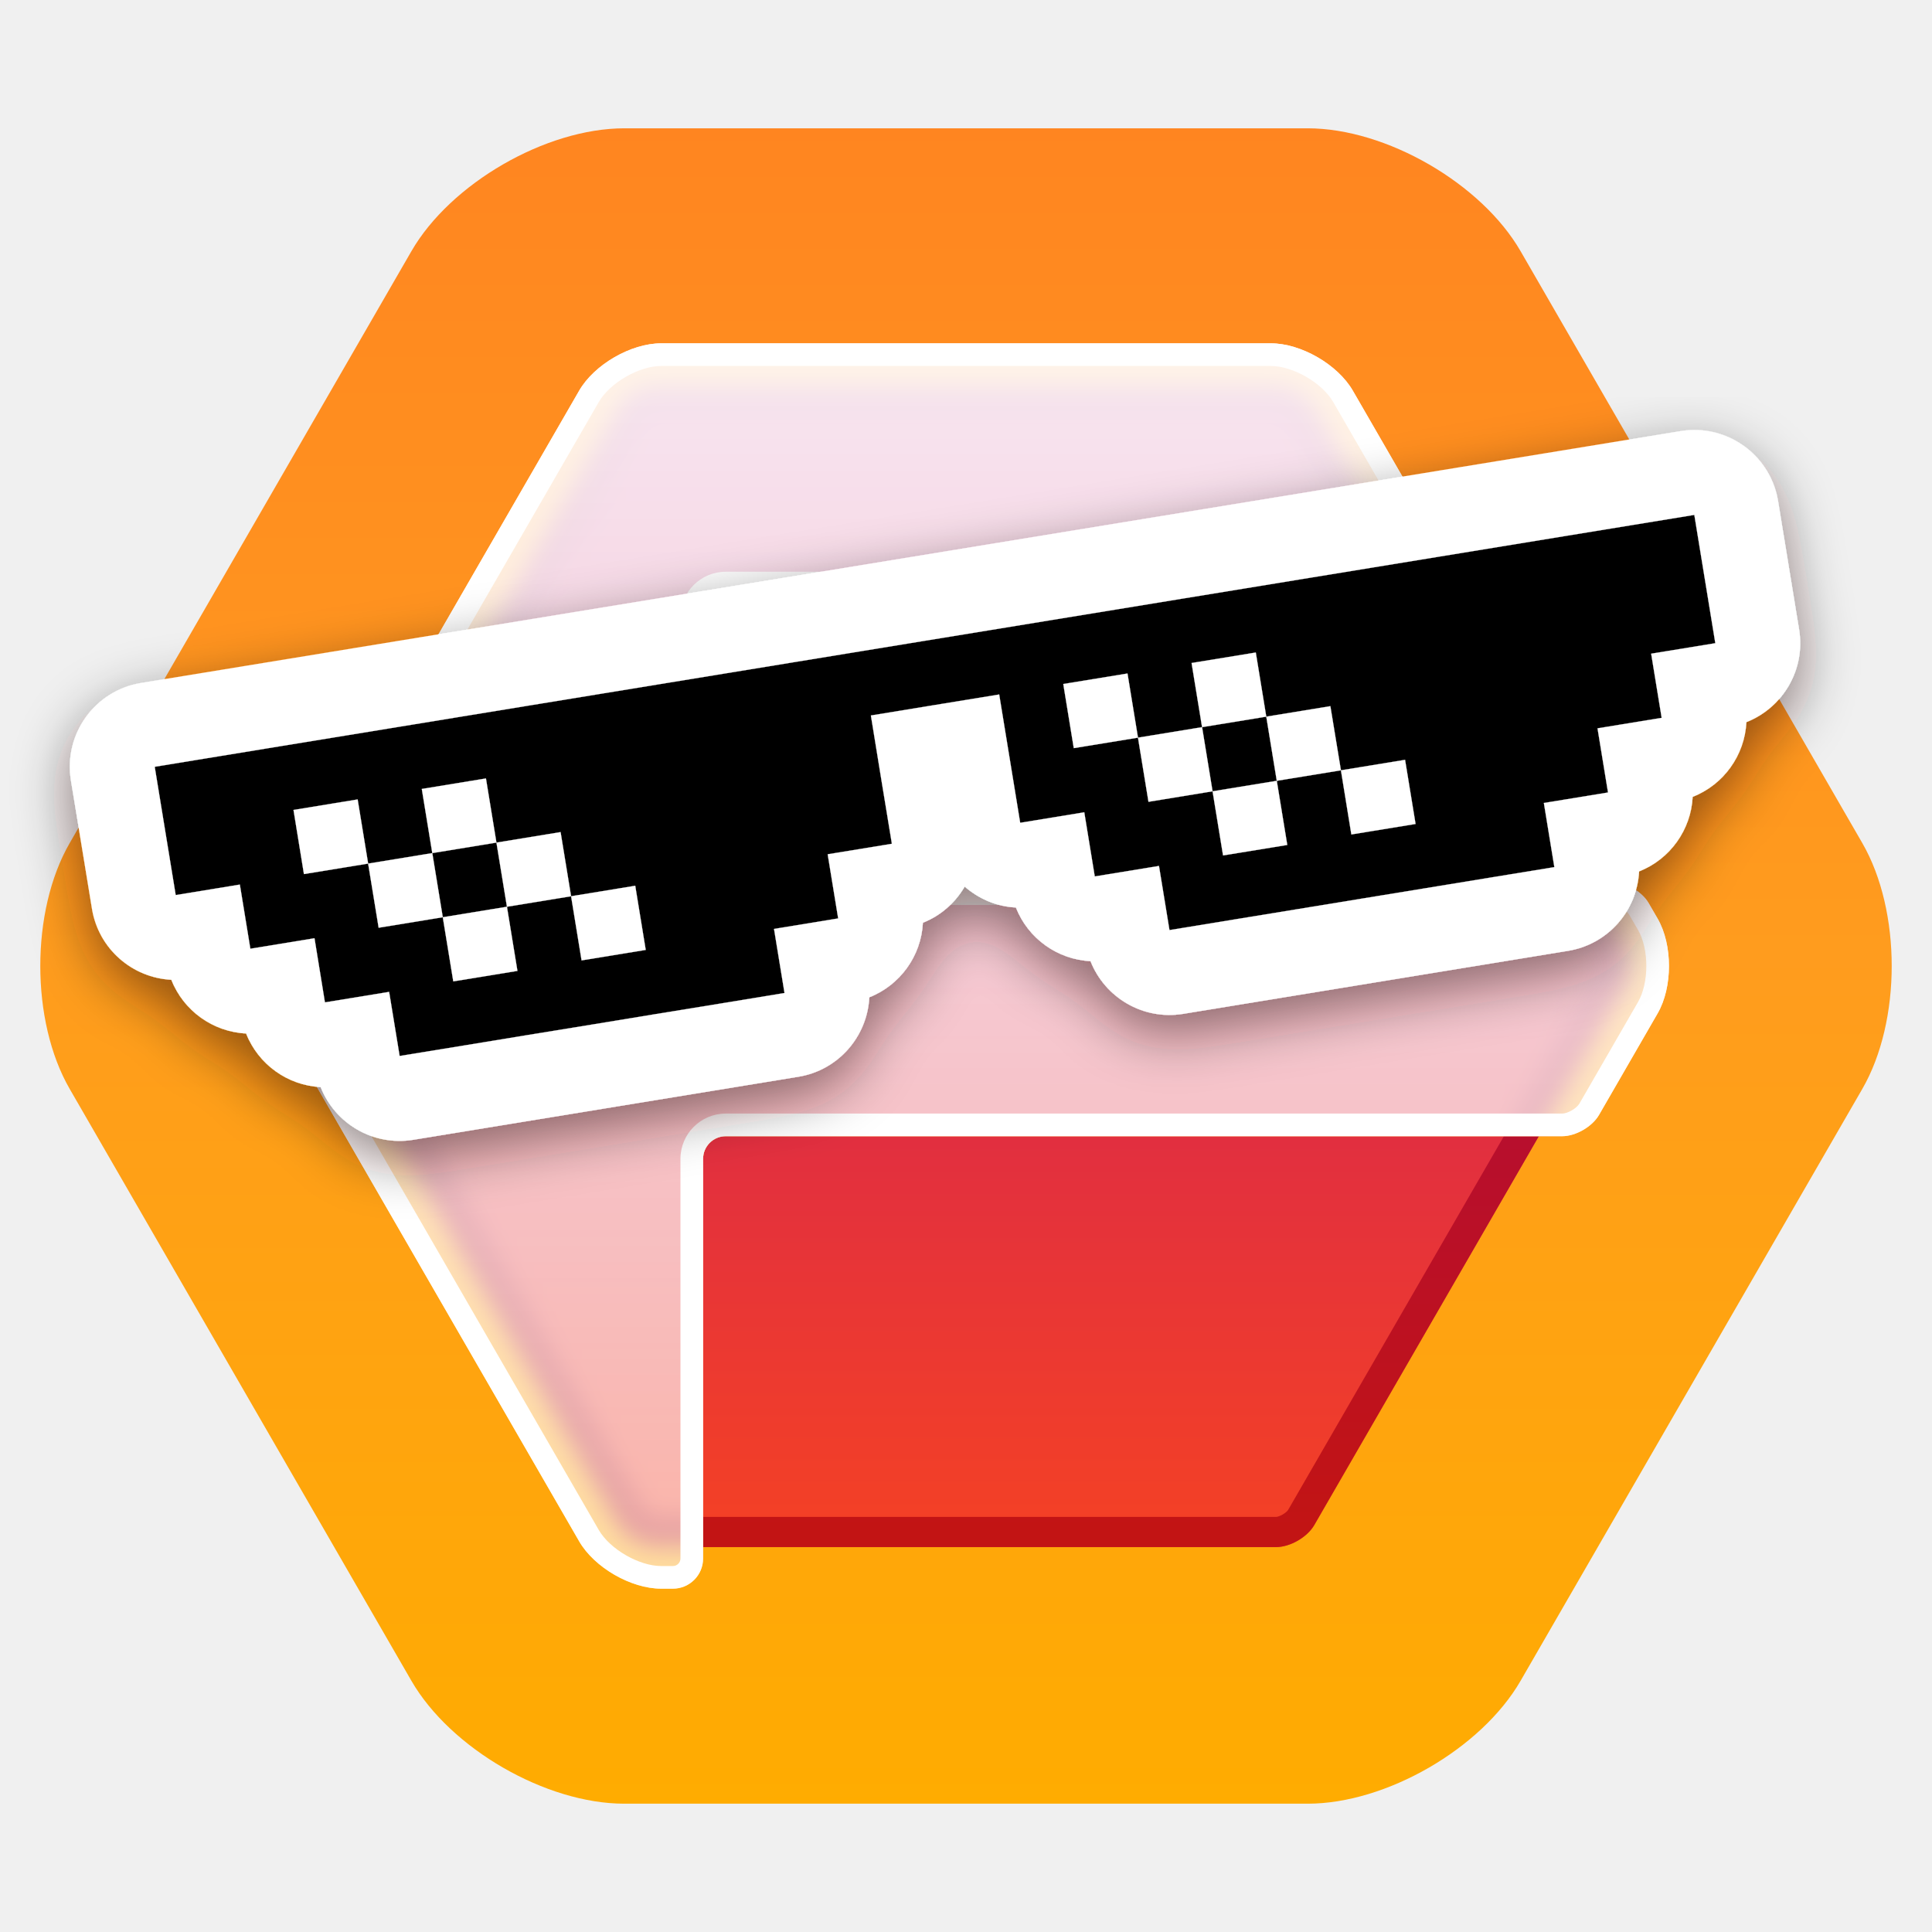
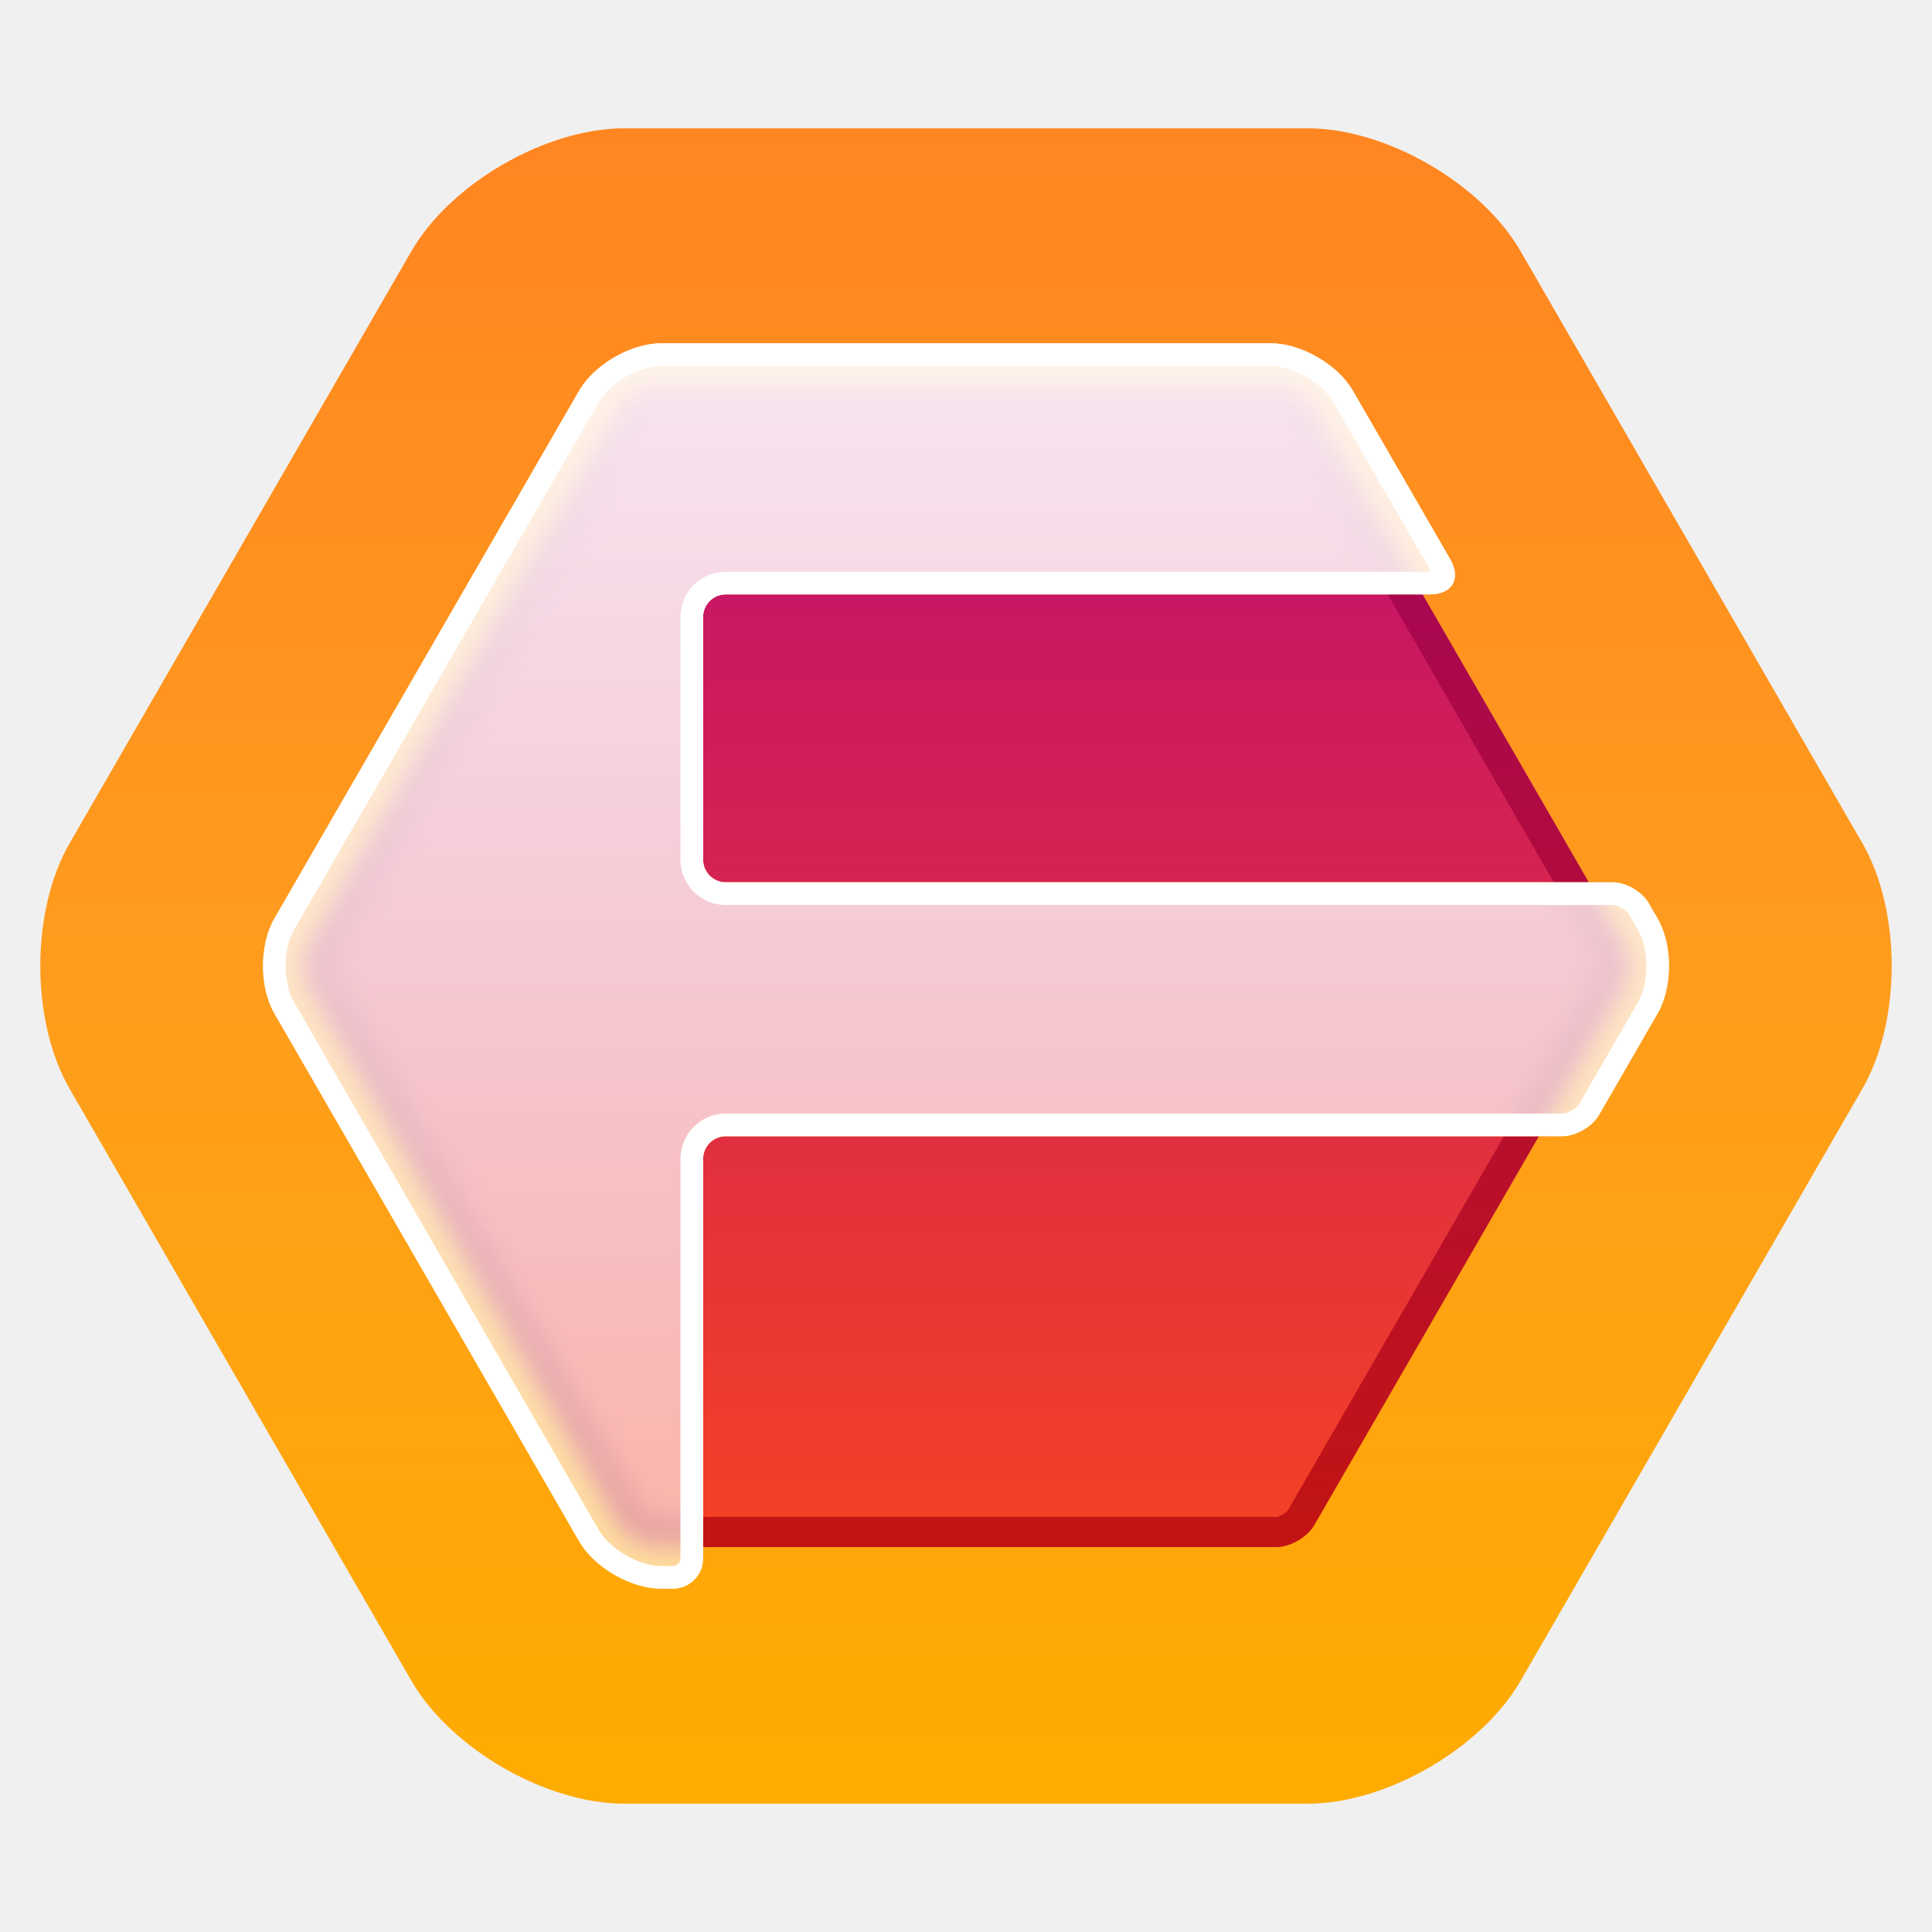
<svg xmlns="http://www.w3.org/2000/svg" xmlns:xlink="http://www.w3.org/1999/xlink" height="100%" stroke-miterlimit="10" style="fill-rule:nonzero;clip-rule:evenodd;stroke-linecap:round;stroke-linejoin:round;" version="1.1" viewBox="0 0 1024 1024" width="100%" xml:space="preserve">
  <defs>
    <linearGradient gradientTransform="matrix(0.446181 886.661 -886.661 0.446181 512.121 69.0755)" gradientUnits="userSpaceOnUse" id="LinearGradient" x1="0" x2="1" y1="0" y2="0">
      <stop offset="0" stop-color="#ff8520" />
      <stop offset="0.492" stop-color="#ff9c1e" />
      <stop offset="1" stop-color="#ffac00" />
    </linearGradient>
    <linearGradient gradientTransform="matrix(1.60943e-11 608.372 -608.372 1.60607e-11 517.124 205.497)" gradientUnits="userSpaceOnUse" id="LinearGradient_2" x1="0" x2="1" y1="0" y2="0">
      <stop offset="0" stop-color="#bf0d71" />
      <stop offset="1" stop-color="#f44125" />
    </linearGradient>
    <linearGradient gradientTransform="matrix(-0.818397 604.796 -604.796 -0.818397 519.727 203.966)" gradientUnits="userSpaceOnUse" id="LinearGradient_3" x1="0" x2="1" y1="0" y2="0">
      <stop offset="0" stop-color="#a3045e" />
      <stop offset="1" stop-color="#c21414" />
    </linearGradient>
    <path d="M350.406 181.969C334.411 181.969 314.967 193.21 306.969 207.062L145.406 486.906C137.408 500.759 137.408 523.241 145.406 537.094L306.969 816.938C314.967 830.79 334.41 842.031 350.406 842.031L356.656 842.031C365.493 842.031 372.656 834.868 372.656 826.031L372.656 614.219C372.656 607.591 378.029 602.219 384.656 602.219L827.969 602.219C835.118 602.219 843.793 597.238 847.438 591.062L878.594 537.094C886.592 523.241 886.592 500.759 878.594 486.906L873.813 478.656C870.308 472.587 861.79 467.656 854.781 467.656L384.656 467.656C378.029 467.656 372.656 462.284 372.656 455.656L372.656 327.031C372.656 320.404 378.029 315.031 384.656 315.031L757.875 315.031C769.738 315.031 774.561 306.707 768.656 296.438L717.031 207.062C709.033 193.21 689.589 181.969 673.594 181.969L350.406 181.969Z" id="Fill" />
    <linearGradient gradientTransform="matrix(-7.48863 883.642 -883.642 -7.48863 514.684 74.5598)" gradientUnits="userSpaceOnUse" id="LinearGradient_4" x1="0" x2="1" y1="0" y2="0">
      <stop offset="0" stop-color="#ff8520" />
      <stop offset="0.492" stop-color="#ff9c1e" />
      <stop offset="1" stop-color="#ffac00" />
    </linearGradient>
    <filter color-interpolation-filters="sRGB" filterUnits="userSpaceOnUse" height="646.005" id="Filter" width="733.411" x="145.295" y="188.997">
      <feGaussianBlur in="SourceGraphic" result="Blur" stdDeviation="6" />
    </filter>
    <linearGradient gradientTransform="matrix(1.60451e-11 608.372 -608.372 1.58902e-11 517.124 205.497)" gradientUnits="userSpaceOnUse" id="LinearGradient_5" x1="0" x2="1" y1="0" y2="0">
      <stop offset="0" stop-color="#bf0d71" />
      <stop offset="1" stop-color="#f44125" />
    </linearGradient>
    <linearGradient gradientTransform="matrix(-0.818397 604.796 -604.796 -0.818397 519.727 203.966)" gradientUnits="userSpaceOnUse" id="LinearGradient_6" x1="0" x2="1" y1="0" y2="0">
      <stop offset="0" stop-color="#a3045e" />
      <stop offset="1" stop-color="#c21414" />
    </linearGradient>
    <linearGradient gradientTransform="matrix(-7.63833e-14 657.55 -657.55 -1.13687e-13 518.397 179.696)" gradientUnits="userSpaceOnUse" id="LinearGradient_7" x1="0" x2="1" y1="0" y2="0">
      <stop offset="0" stop-color="#ffffff" stop-opacity="0.9" />
      <stop offset="1" stop-color="#ffffff" stop-opacity="0.6" />
    </linearGradient>
-     <filter color-interpolation-filters="sRGB" filterUnits="userSpaceOnUse" height="451.817" id="Filter_2" width="992.163" x="-0.5" y="200.402">
-       <feDropShadow dx="-4.37114e-07" dy="10" flood-color="#280b00" flood-opacity="0.499" in="SourceGraphic" result="Shadow" stdDeviation="15" />
-     </filter>
  </defs>
-   <clipPath id="ArtboardFrame">
-     <rect height="1024" width="1024" x="0" y="0" />
-   </clipPath>
-   <g clip-path="url(#ArtboardFrame)" id="レイヤー-1">
+   <g id="レイヤー-1">
    <path d="M330.888 68.008L693.112 68.008C734.659 68.008 785.179 97.176 805.952 133.156L987.064 446.852C1007.84 482.832 1007.84 541.168 987.064 577.148L805.952 890.844C785.179 926.824 734.659 955.992 693.112 955.992L330.888 955.992C289.341 955.992 238.821 926.824 218.048 890.844L36.936 577.148C16.163 541.168 16.163 482.832 36.936 446.852L218.048 133.156C238.821 97.176 289.341 68.008 330.888 68.008Z" fill="url(#LinearGradient)" fill-rule="nonzero" opacity="1" stroke="none" />
    <path d="M384.656 315.031C378.029 315.031 372.656 320.404 372.656 327.031L372.656 455.656C372.656 462.284 378.029 467.656 384.656 467.656L842.062 467.656L753.938 315.031L384.656 315.031ZM384.656 602.219C378.029 602.219 372.656 607.591 372.656 614.219L372.656 820L676.312 820C683.776 820 692.862 814.777 696.594 808.312L815.594 602.219L384.656 602.219Z" fill="url(#LinearGradient_2)" fill-rule="nonzero" opacity="1" stroke="none" />
    <path d="M735.469 315.031L823.563 467.656L842.062 467.656L753.938 315.031L735.469 315.031ZM797.094 602.219L682.719 800.312C682.404 800.858 681.32 801.866 679.844 802.719C678.367 803.571 676.943 804 676.312 804L372.656 804L372.656 820L676.312 820C683.776 820 692.862 814.776 696.594 808.312L815.594 602.219L797.094 602.219Z" fill="url(#LinearGradient_3)" fill-rule="nonzero" opacity="1" stroke="none" />
    <g opacity="1">
      <use fill="url(#LinearGradient_4)" fill-rule="nonzero" opacity="1" stroke="none" xlink:href="#Fill" />
      <clipPath clip-rule="nonzero" id="ClipPath">
        <use xlink:href="#Fill" />
      </clipPath>
      <g clip-path="url(#ClipPath)">
        <g filter="url(#Filter)" opacity="1">
          <path d="M696.583 215.701L860.894 500.296C864.625 506.76 864.626 517.24 860.894 523.704L696.583 808.299C692.851 814.763 683.775 820.003 676.311 820.003L347.689 820.003C340.225 820.003 331.149 814.763 327.417 808.299L163.106 523.704C159.375 517.24 159.374 506.76 163.106 500.296L327.417 215.701C331.149 209.237 340.225 203.997 347.689 203.997L676.311 203.997C683.775 203.997 692.851 209.237 696.583 215.701Z" fill="url(#LinearGradient_5)" fill-rule="nonzero" opacity="1" stroke="none" />
          <path d="M347.687 204C340.224 204 331.138 209.223 327.406 215.688L163.094 500.281C159.362 506.745 159.362 517.255 163.094 523.719L327.406 808.312C331.138 814.776 340.224 820 347.687 820L676.312 820C683.776 820 692.862 814.777 696.594 808.312L860.906 523.719C864.638 517.255 864.638 506.745 860.906 500.281L696.594 215.688C692.862 209.224 683.776 204 676.312 204L347.687 204ZM347.687 220L676.312 220C676.943 220 678.367 220.429 679.844 221.281C681.32 222.134 682.404 223.142 682.719 223.688L847.031 508.281C847.346 508.827 847.688 510.295 847.688 512C847.688 513.705 847.347 515.173 847.031 515.719L682.719 800.312C682.404 800.858 681.32 801.866 679.844 802.719C678.367 803.571 676.943 804 676.312 804L347.687 804C347.057 804 345.633 803.571 344.156 802.719C342.68 801.866 341.596 800.858 341.281 800.312L176.969 515.719C176.654 515.173 176.312 513.705 176.312 512C176.312 510.295 176.654 508.827 176.969 508.281L341.281 223.688C341.596 223.142 342.68 222.134 344.156 221.281C345.633 220.429 347.057 220 347.687 220Z" fill="url(#LinearGradient_6)" fill-rule="nonzero" opacity="1" stroke="none" />
        </g>
      </g>
    </g>
    <path d="M350.406 181.969C334.411 181.969 314.967 193.21 306.969 207.062L145.406 486.906C137.408 500.759 137.408 523.241 145.406 537.094L306.969 816.938C314.967 830.79 334.41 842.031 350.406 842.031L356.656 842.031C365.493 842.031 372.656 834.868 372.656 826.031L372.656 614.219C372.656 607.591 378.029 602.219 384.656 602.219L827.969 602.219C835.118 602.219 843.793 597.238 847.438 591.062L878.594 537.094C886.592 523.241 886.592 500.759 878.594 486.906L873.813 478.656C870.308 472.587 861.79 467.656 854.781 467.656L384.656 467.656C378.029 467.656 372.656 462.284 372.656 455.656L372.656 327.031C372.656 320.404 378.029 315.031 384.656 315.031L757.875 315.031C769.738 315.031 774.561 306.707 768.656 296.438L717.031 207.062C709.033 193.21 689.589 181.969 673.594 181.969L350.406 181.969Z" fill="url(#LinearGradient_7)" fill-rule="nonzero" opacity="1" stroke="none" />
    <path d="M350.406 181.969C334.411 181.969 314.967 193.21 306.969 207.062L145.406 486.906C137.408 500.759 137.408 523.241 145.406 537.094L306.969 816.938C314.967 830.79 334.411 842.031 350.406 842.031L356.656 842.031C365.493 842.031 372.656 834.868 372.656 826.031L372.656 614.219C372.656 607.591 378.029 602.219 384.656 602.219L827.969 602.219C835.118 602.219 843.793 597.238 847.438 591.062L878.594 537.094C886.592 523.241 886.592 500.759 878.594 486.906L873.812 478.656C870.308 472.587 861.79 467.656 854.781 467.656L384.656 467.656C378.029 467.656 372.656 462.284 372.656 455.656L372.656 327.031C372.656 320.404 378.029 315.031 384.656 315.031L757.875 315.031C769.738 315.031 774.561 306.707 768.656 296.438L717.031 207.062C709.033 193.21 689.589 181.969 673.594 181.969L350.406 181.969ZM350.406 193.969C351.037 193.969 672.963 193.969 673.594 193.969C685.295 193.969 700.768 202.917 706.625 213.062L758.25 302.438C758.384 302.671 758.367 302.731 758.469 302.938C758.217 302.954 758.176 303.031 757.875 303.031L384.656 303.031C371.401 303.031 360.656 313.776 360.656 327.031L360.656 455.656C360.656 468.911 371.401 479.656 384.656 479.656L854.781 479.656C857.496 479.656 862.042 482.293 863.406 484.656L868.219 492.938C874.063 503.06 874.042 520.954 868.188 531.094L837.094 584.969L837.031 585.062C835.483 587.569 830.825 590.219 827.969 590.219L384.656 590.219C371.401 590.219 360.656 600.964 360.656 614.219L360.656 826.031C360.656 828.24 358.866 830.031 356.656 830.031L350.406 830.031C338.704 830.031 323.233 821.083 317.375 810.938L155.812 531.094C149.958 520.954 149.958 503.046 155.812 492.906L317.375 213.062C323.232 202.917 338.704 193.969 350.406 193.969Z" fill="#ffffff" fill-rule="nonzero" opacity="1" stroke="none" />
-     <g filter="url(#Filter_2)">
-       <path d="M899.875 227.938C896.887 227.818 893.848 227.999 890.781 228.5L74.719 362C50.213 366.024 33.596 389.146 37.594 413.656L48.75 481.688C52.243 502.958 70.126 518.252 90.812 519.312C97.249 535.722 112.832 546.914 130.438 547.781C136.887 564.14 152.403 575.308 169.969 576.188C177.559 595.48 197.77 607.603 219.062 604.125L423.125 570.719C444.424 567.226 459.717 549.309 460.75 528.594C477.111 522.145 488.278 506.631 489.156 489.062C498.687 485.324 506.3 478.42 511.312 469.906C518.78 476.389 528.202 480.495 538.438 481C544.885 497.383 560.412 508.569 578 509.438C585.59 528.73 605.801 540.853 627.094 537.375L831.125 503.969C852.413 500.477 867.703 482.577 868.75 461.875C885.116 455.436 896.265 439.909 897.156 422.344C913.576 415.921 924.743 400.355 925.625 382.75C944.943 375.161 957.062 354.937 953.562 333.625C953.562 333.625 942.611 266.719 942.438 265.656C938.936 244.191 920.792 228.774 899.875 227.938Z" fill="#ffffff" fill-rule="nonzero" opacity="1" stroke="none" />
-       <path d="M898.031 272.906L864.031 278.469L830.031 284.031L796.031 289.594L762.031 295.156L728.031 300.719L694 306.281L660.031 311.844L626 317.406L592.031 322.969L558 328.531L524.031 334.094L490 339.656L456 345.219L422 350.781L388 356.344L354 361.906L320 367.469L286 373.031L252 378.594L218 384.156L184 389.719L149.969 395.281L116 400.844L82 406.406L87.562 440.406L93.125 474.406L127.125 468.844L132.688 502.844L166.688 497.281L172.219 531.281L206.25 525.719L211.812 559.688L245.781 554.156L279.812 548.562L313.812 543.031L347.812 537.438L381.812 531.906L415.812 526.312L410.25 492.344L444.25 486.781L438.688 452.781L472.719 447.219L467.125 413.219L461.594 379.219L495.562 373.656L529.594 368.094L535.156 402.094L540.719 436.094L574.688 430.531L580.25 464.531L614.281 458.969L619.844 492.969L653.812 487.406L687.844 481.844L721.812 476.281L755.844 470.719L789.812 465.156L823.844 459.594L818.281 425.594L852.281 420.031L846.719 386.031L880.719 380.469L875.156 346.469L909.156 340.906L903.594 306.906L898.031 272.906ZM665.594 345.844L671.156 379.844L705.125 374.281L710.719 408.281L744.719 402.719L750.281 436.719L716.25 442.281L710.719 408.281L676.719 413.844L682.281 447.844L648.25 453.406L642.688 419.406L608.719 424.969L603.156 390.969L569.125 396.531L563.562 362.531L597.594 356.969L603.156 390.969L637.125 385.406L631.562 351.406L665.594 345.844ZM637.125 385.406L642.688 419.406L676.719 413.844L671.156 379.844L637.125 385.406ZM257.562 412.594L263.125 446.594L297.125 441.031L302.688 475.031L336.688 469.469L342.25 503.469L308.25 509.031L302.688 475.031L268.688 480.594L274.25 514.594L240.25 520.156L234.688 486.156L200.688 491.719L195.125 457.719L161.094 463.281L155.562 429.281L189.562 423.719L195.125 457.719L229.125 452.156L223.562 418.156L257.562 412.594ZM229.125 452.156L234.688 486.156L268.688 480.594L263.125 446.594L229.125 452.156Z" fill="#000000" fill-rule="nonzero" opacity="1" stroke="#ffffff" stroke-linecap="butt" stroke-linejoin="round" stroke-width="0.1" />
-     </g>
  </g>
</svg>
